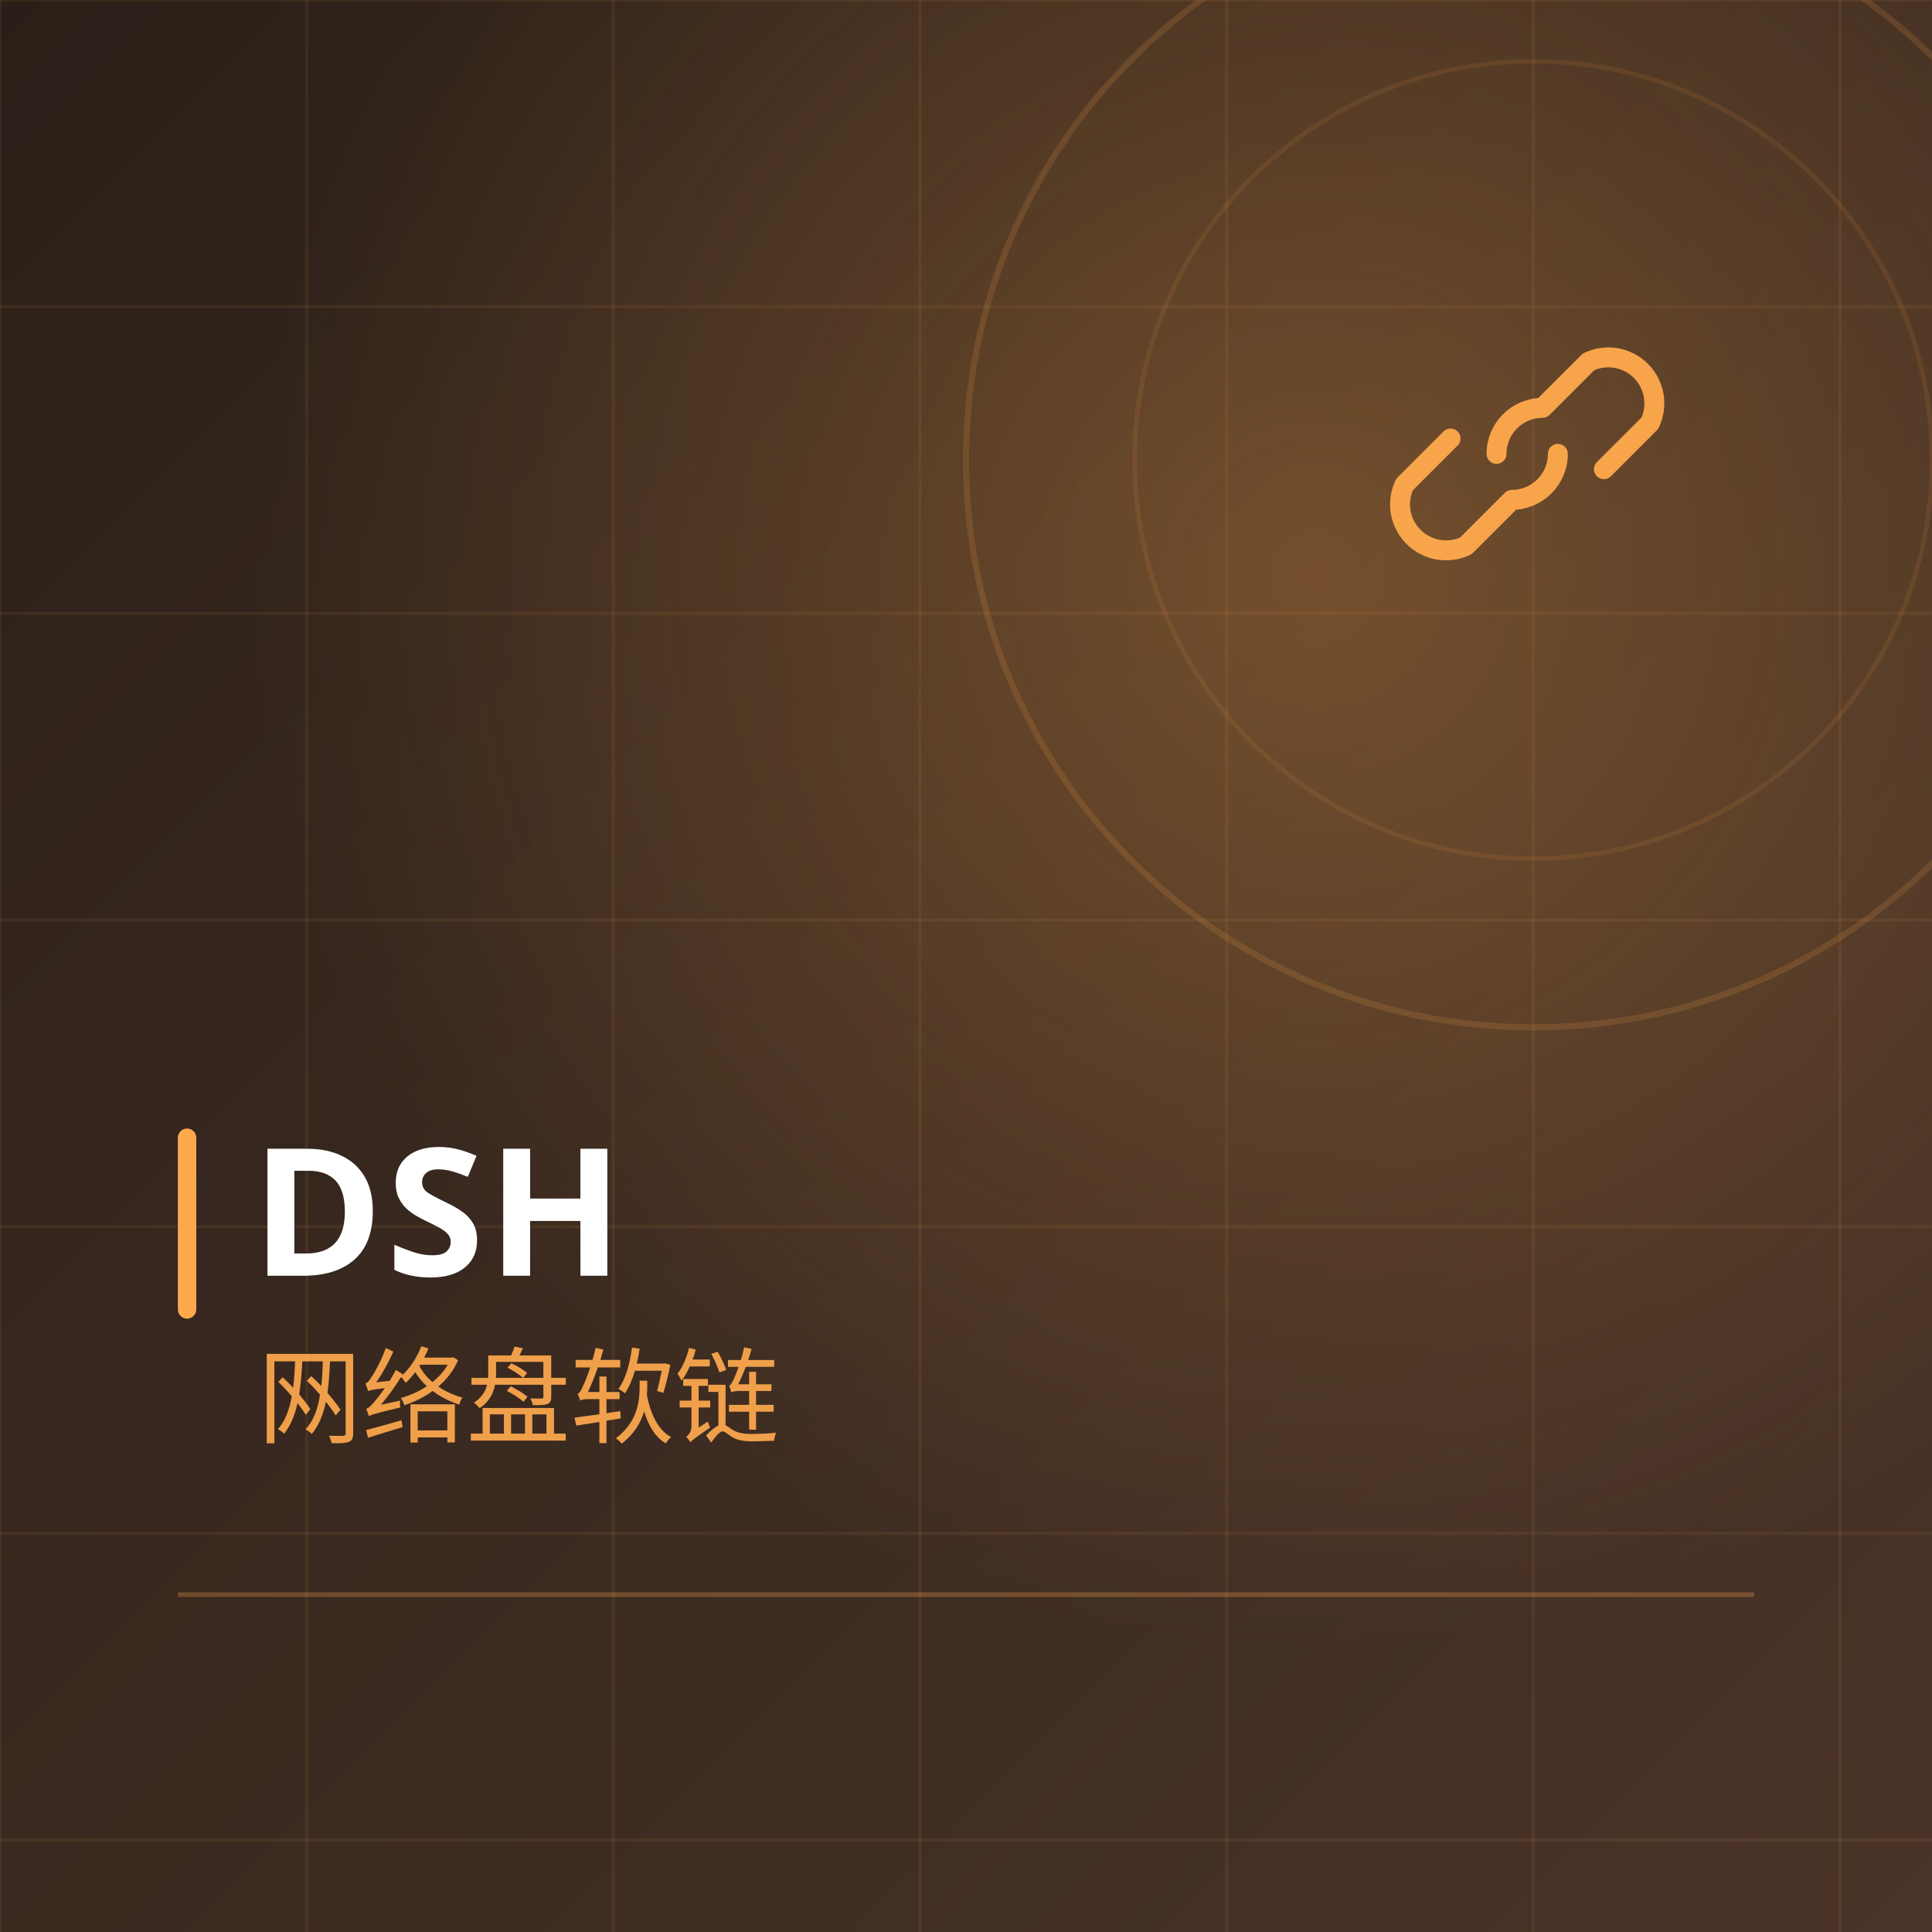
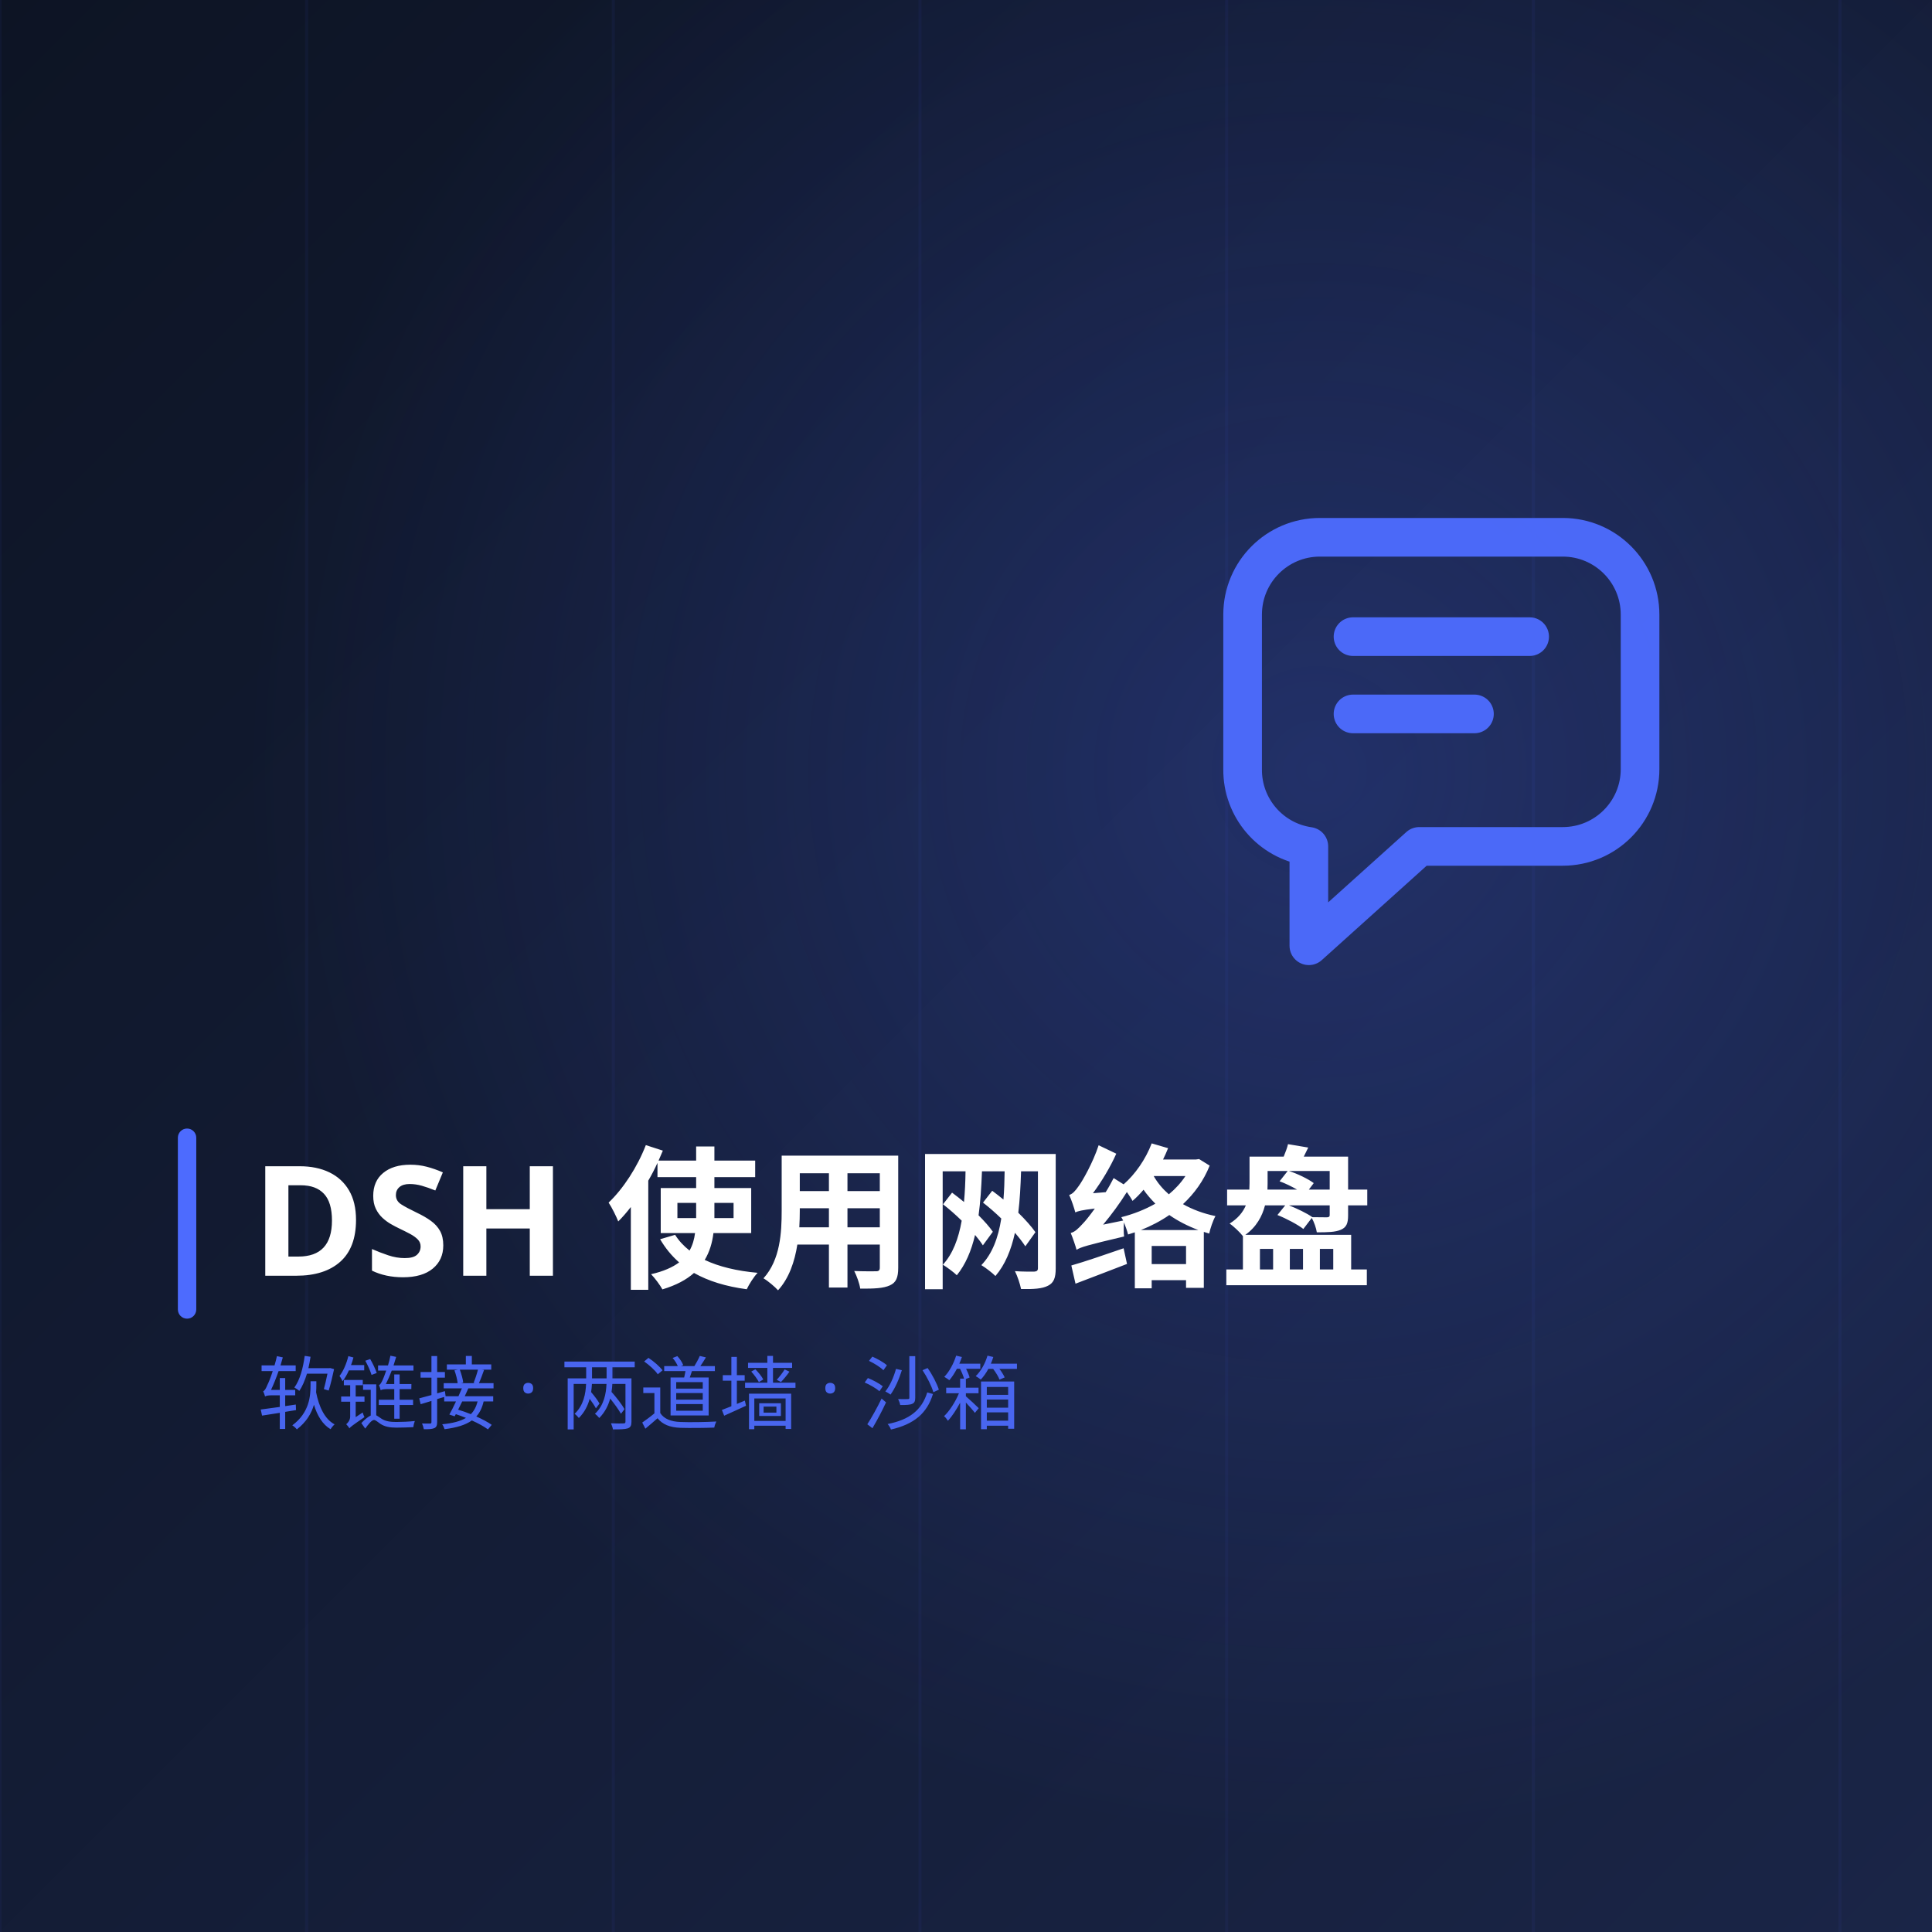
<svg xmlns="http://www.w3.org/2000/svg" width="630" height="630" viewBox="0 0 630 630" font-family="Microsoft YaHei, PingFang SC, sans-serif">
  <defs>
    <linearGradient id="bg" x1="0" y1="0" x2="1" y2="1">
-       <stop offset="0%" stop-color="#2a1f18" />
-       <stop offset="100%" stop-color="#4a3428" />
+       <stop offset="0%" stop-color="#0d1424" />
+       <stop offset="100%" stop-color="#1a2547" />
    </linearGradient>
-     <radialGradient id="glow" cx="68%" cy="30%" r="55%">
-       <stop offset="0%" stop-color="#ffa94d" stop-opacity="0.30" />
-       <stop offset="100%" stop-color="#ffa94d" stop-opacity="0" />
+     <radialGradient id="glow" cx="68%" cy="40%" r="55%">
+       <stop offset="0%" stop-color="#4d6bfe" stop-opacity="0.25" />
+       <stop offset="100%" stop-color="#4d6bfe" stop-opacity="0" />
    </radialGradient>
  </defs>
  <rect width="630" height="630" fill="url(#bg)" />
  <rect width="630" height="630" fill="url(#glow)" />
-   <g stroke="#ffa94d" stroke-opacity="0.08" stroke-width="1">
+   <g stroke="#4d6bfe" stroke-opacity="0.055" stroke-width="1">
    <line x1="0" y1="0" x2="0" y2="630" />
    <line x1="100" y1="0" x2="100" y2="630" />
    <line x1="200" y1="0" x2="200" y2="630" />
    <line x1="300" y1="0" x2="300" y2="630" />
    <line x1="400" y1="0" x2="400" y2="630" />
    <line x1="500" y1="0" x2="500" y2="630" />
    <line x1="600" y1="0" x2="600" y2="630" />
-     <line x1="0" y1="0" x2="630" y2="0" />
-     <line x1="0" y1="100" x2="630" y2="100" />
-     <line x1="0" y1="200" x2="630" y2="200" />
-     <line x1="0" y1="300" x2="630" y2="300" />
-     <line x1="0" y1="400" x2="630" y2="400" />
-     <line x1="0" y1="500" x2="630" y2="500" />
-     <line x1="0" y1="600" x2="630" y2="600" />
  </g>
-   <circle cx="500" cy="150" r="185" fill="none" stroke="#ffa94d" stroke-opacity="0.15" stroke-width="2" />
-   <circle cx="500" cy="150" r="130" fill="none" stroke="#ffa94d" stroke-opacity="0.10" stroke-width="1.5" />
-   <g transform="translate(438, 88) scale(2.5)" fill="none" stroke="#ffa94d" stroke-width="2.6" stroke-linecap="round" stroke-linejoin="round" opacity="0.95">
-     <path d="M20 24 A6 6 0 0 1 26 18 L32 12 A6 6 0 0 1 40 20 L34 26 M28 24 A6 6 0 0 1 22 30 L16 36 A6 6 0 0 1 8 28 L14 22" />
+   <g transform="translate(380.00,150.00) scale(1.8)" opacity="0.96">
+     <g fill="none" stroke="#4d6bfe" stroke-width="7" stroke-linecap="round" stroke-linejoin="round">
+       <path d="M14 28 A14 14 0 0 1 28 14 H72 A14 14 0 0 1 86 28 V56 A14 14 0 0 1 72 70 H46 L26 88 V70 A14 14 0 0 1 14 56 Z" />
+       <path d="M34 32 H66" />
+       <path d="M34 46 H56" />
+     </g>
  </g>
-   <g>
-     <rect x="58" y="368" width="6" height="62" fill="#ffa94d" rx="3" />
-     <text x="82" y="416" font-size="58" font-weight="bold" fill="#ffffff" letter-spacing="1">DSH</text>
-     <text x="84" y="468" font-size="34" fill="#ffa94d" opacity="0.92">网络盘软链</text>
-   </g>
-   <line x1="58" y1="520" x2="572" y2="520" stroke="#ffa94d" stroke-opacity="0.28" stroke-width="1.5" />
+   <rect x="58" y="368" width="6" height="62" fill="#4d6bfe" rx="3" />
+   <text x="82" y="416" font-size="50" font-weight="bold" fill="#ffffff">DSH 使用网络盘</text>
+   <text x="84" y="464" font-size="26" fill="#4d6bfe" opacity="0.92">软链接 · 两道墙 · 沙箱</text>
</svg>
